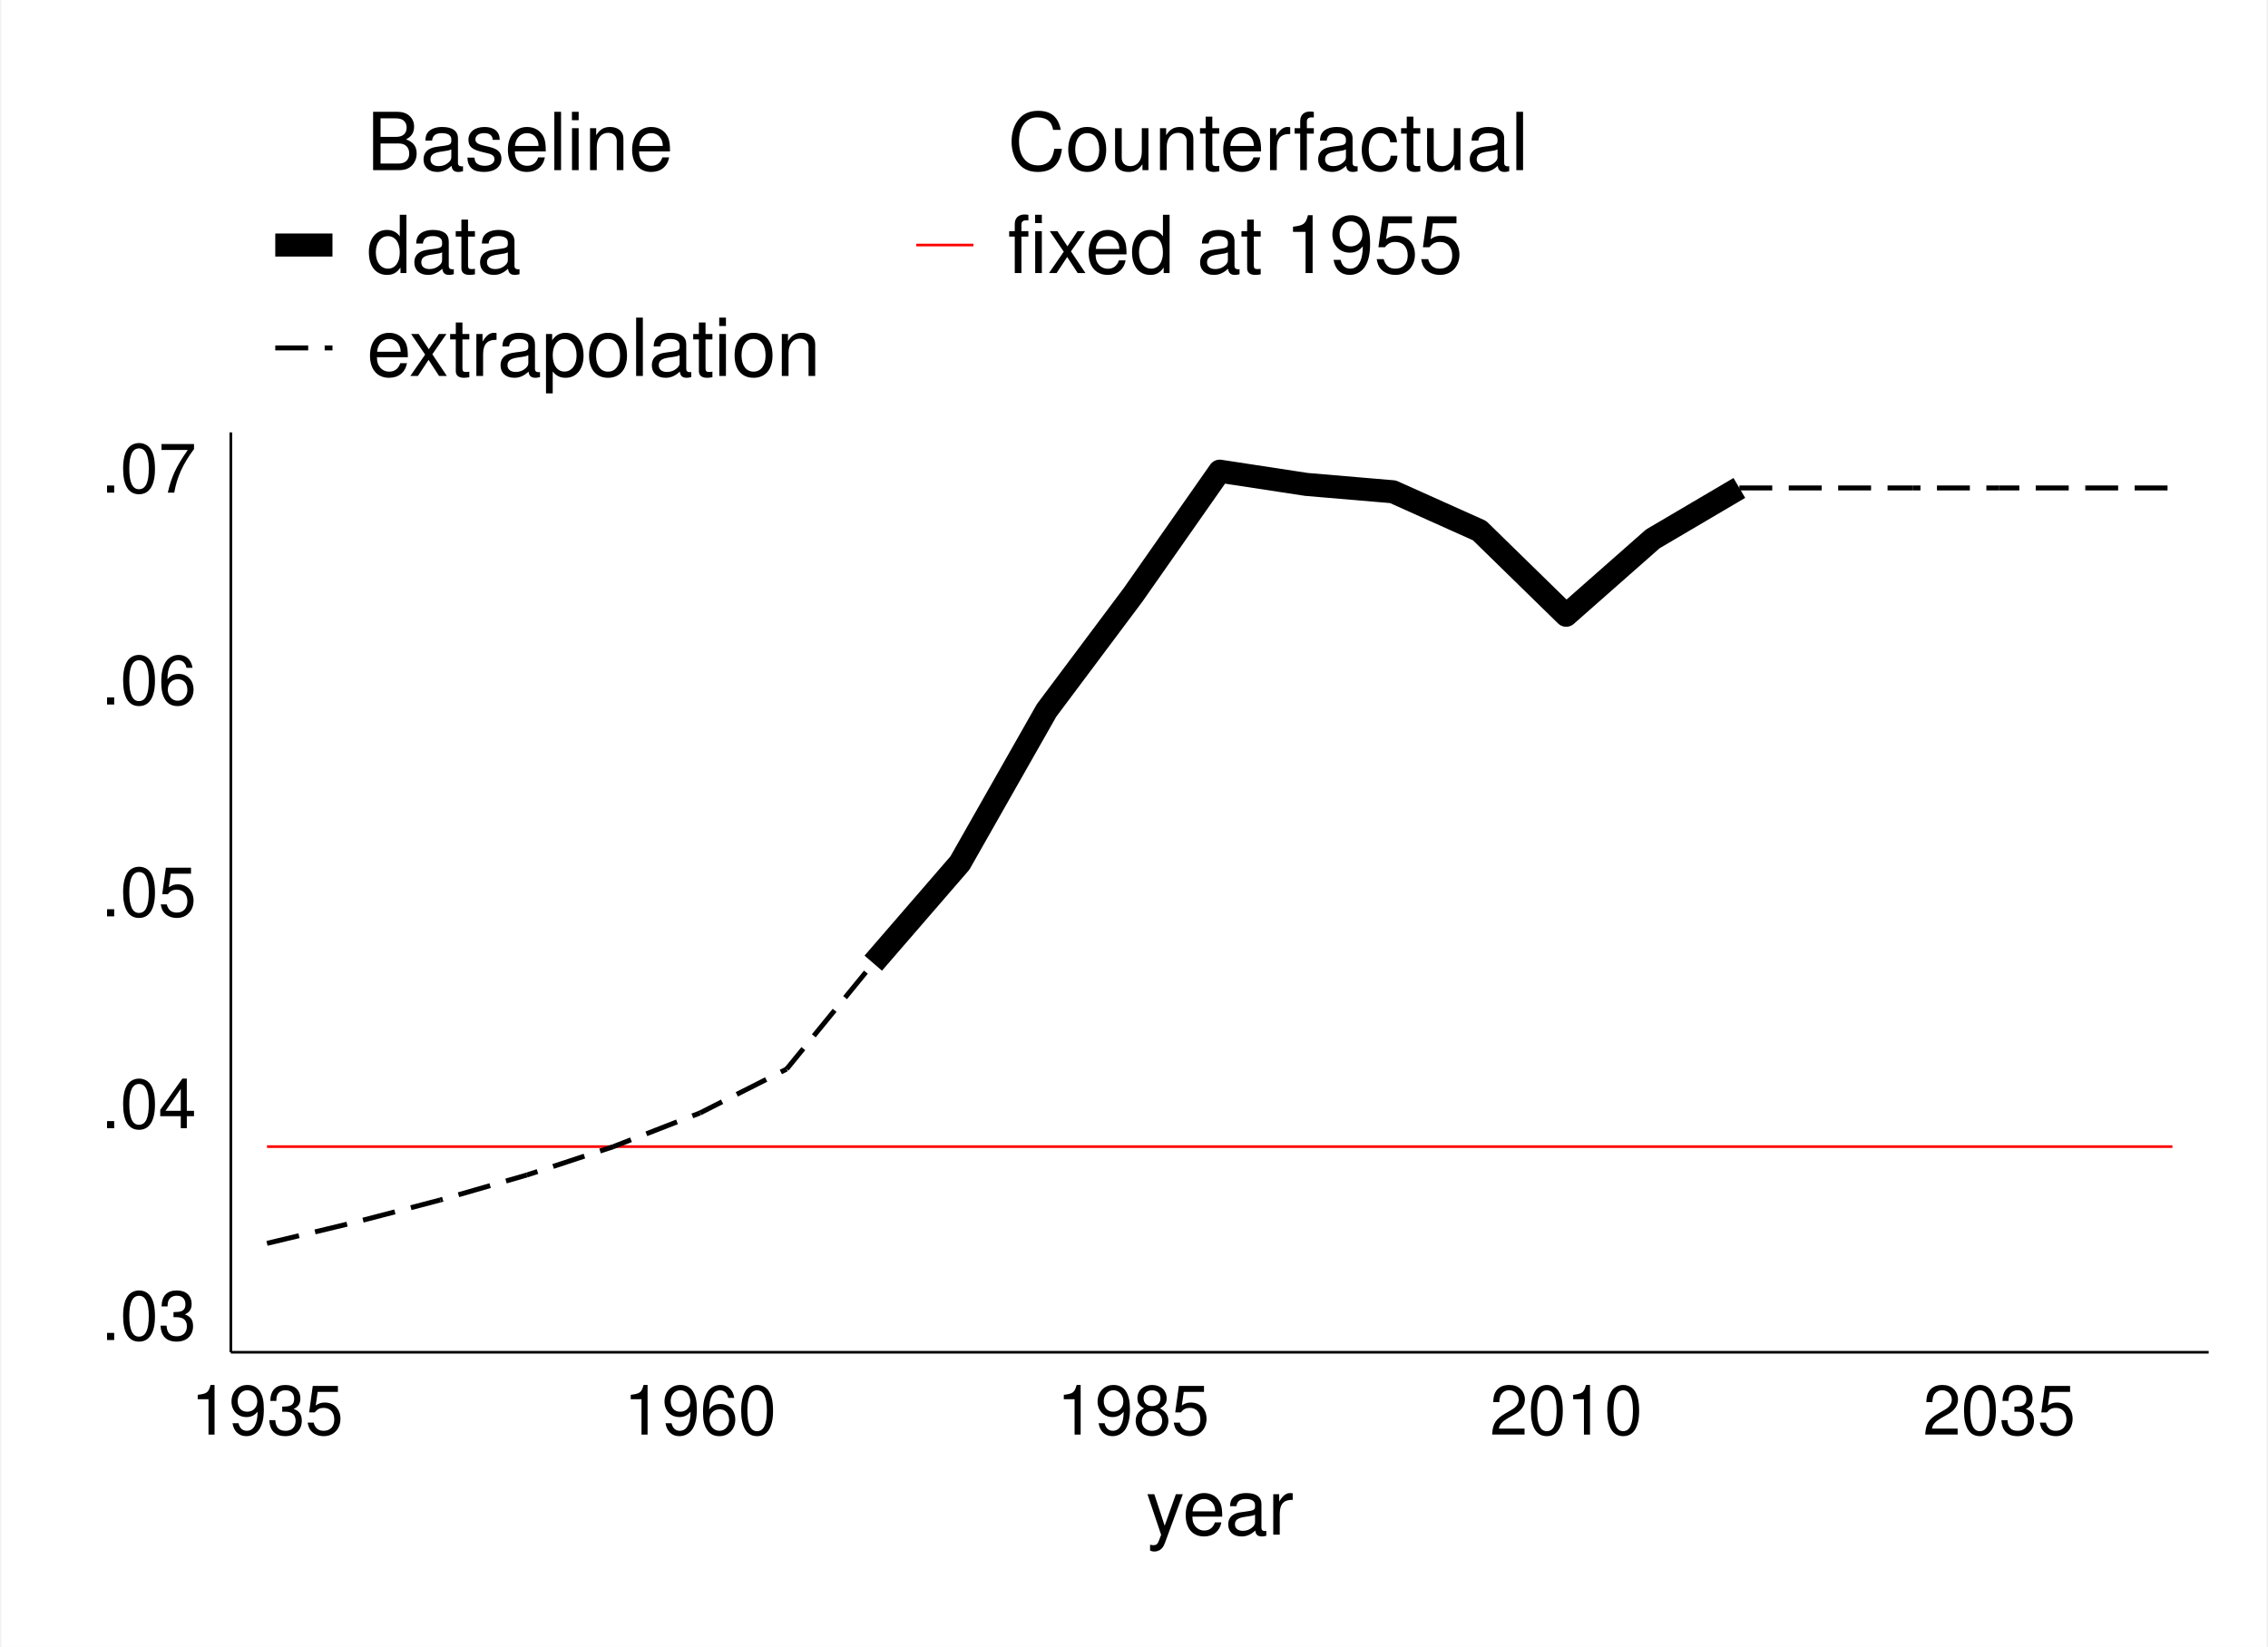
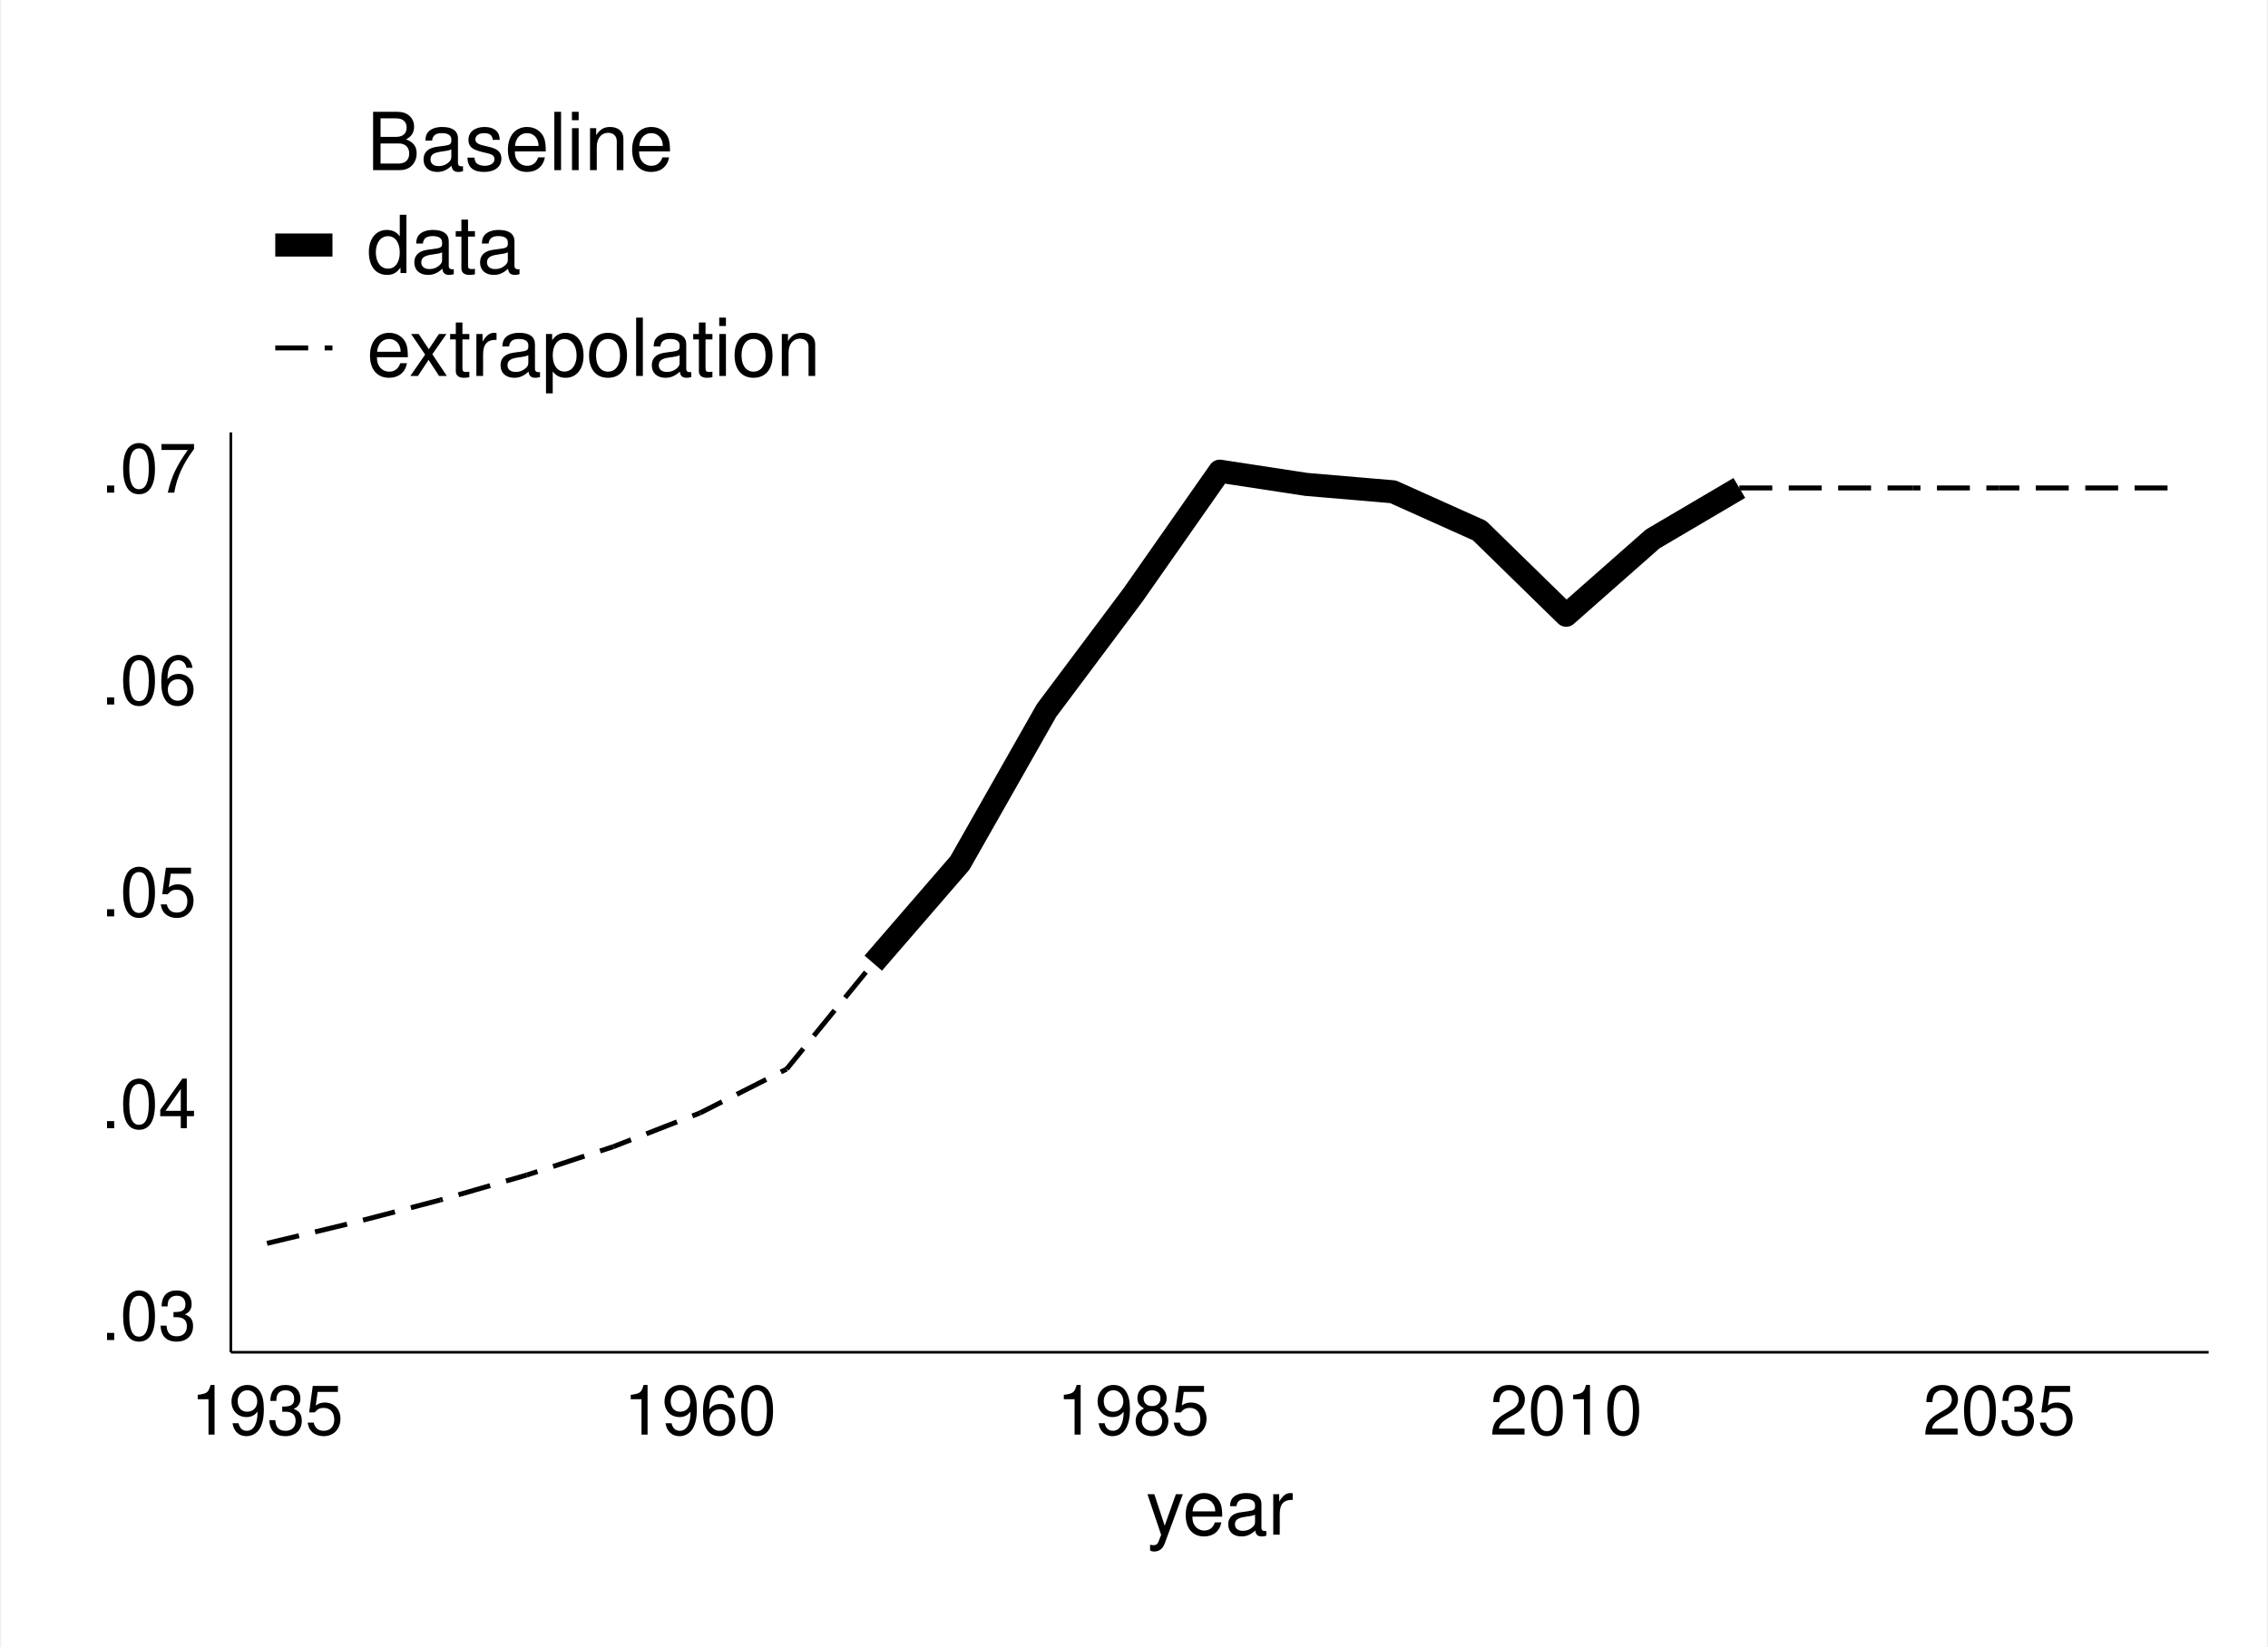
<svg xmlns="http://www.w3.org/2000/svg" version="1.1" width="3.58in" height="2.60in" viewBox="0 0 2574 1872">
  <rect x="0" y="0" width="2574" height="1872" style="fill:#FFFFFF;stroke:none" />
  <rect x="0.00" y="0.00" width="2573.92" height="1872.00" style="fill:#FFFFFF" />
  <rect x="1.50" y="1.50" width="2570.92" height="1869.00" style="fill:none;stroke:#FFFFFF;stroke-width:3.00" />
  <rect x="260.54" y="491.57" width="2247.83" height="1045.72" style="fill:#FFFFFF" />
  <rect x="262.04" y="493.07" width="2244.83" height="1042.72" style="fill:none;stroke:#FFFFFF;stroke-width:3.00" />
-   <path d=" M301.64 1303.53 L400.10 1303.53 L498.55 1303.53 L596.93 1303.53 L695.38 1303.53 L793.84 1303.53 L892.21 1303.53 L990.67 1303.53 L1089.12 1303.53 L1187.58 1303.53 L1285.95 1303.53 L1384.41 1303.53 L1482.87 1303.53 L1581.32 1303.53 L1679.70 1303.53 L1778.15 1303.53 L1876.61 1303.53 L1974.98 1303.53 L2073.44 1303.53 L2171.89 1303.53 L2270.35 1303.53 L2368.72 1303.53 L2467.18 1303.53" stroke-linejoin="round" style="fill:none;stroke:#FF0000;stroke-width:3.00" />
  <path d=" M990.67 1094.95 L1089.12 981.13 L1187.58 807.70 L1285.95 676.26 L1384.41 535.65 L1482.87 550.69 L1581.32 559.06 L1679.70 603.22 L1778.15 699.43 L1876.61 612.63 L1974.98 554.71" stroke-linejoin="round" style="fill:none;stroke:#000000;stroke-width:26.21" />
  <line x1="301.64" y1="1413.49" x2="338.00" y2="1404.80" style="stroke:#000000;stroke-width:5.62" />
  <line x1="356.26" y1="1400.46" x2="392.62" y2="1391.69" style="stroke:#000000;stroke-width:5.62" />
  <line x1="410.79" y1="1387.11" x2="446.99" y2="1377.70" style="stroke:#000000;stroke-width:5.62" />
  <line x1="465.17" y1="1372.95" x2="498.55" y2="1364.18" style="stroke:#000000;stroke-width:5.62" />
  <line x1="498.55" y1="1364.18" x2="501.37" y2="1363.38" style="stroke:#000000;stroke-width:5.62" />
  <line x1="519.30" y1="1358.23" x2="555.26" y2="1347.85" style="stroke:#000000;stroke-width:5.62" />
  <line x1="573.28" y1="1342.62" x2="596.93" y2="1335.79" style="stroke:#000000;stroke-width:5.62" />
  <line x1="596.93" y1="1335.79" x2="609.07" y2="1331.85" style="stroke:#000000;stroke-width:5.62" />
  <line x1="626.85" y1="1326.05" x2="662.40" y2="1314.31" style="stroke:#000000;stroke-width:5.62" />
  <line x1="680.18" y1="1308.52" x2="695.38" y2="1303.53" style="stroke:#000000;stroke-width:5.62" />
  <line x1="695.38" y1="1303.53" x2="715.33" y2="1295.73" style="stroke:#000000;stroke-width:5.62" />
  <line x1="732.79" y1="1288.97" x2="767.62" y2="1275.38" style="stroke:#000000;stroke-width:5.62" />
  <line x1="785.07" y1="1268.62" x2="793.84" y2="1265.24" style="stroke:#000000;stroke-width:5.62" />
  <line x1="793.84" y1="1265.24" x2="818.85" y2="1252.53" style="stroke:#000000;stroke-width:5.62" />
  <line x1="835.58" y1="1244.09" x2="868.97" y2="1227.19" style="stroke:#000000;stroke-width:5.62" />
  <line x1="885.62" y1="1218.67" x2="892.21" y2="1215.37" style="stroke:#000000;stroke-width:5.62" />
  <line x1="892.21" y1="1215.37" x2="911.20" y2="1192.12" style="stroke:#000000;stroke-width:5.62" />
  <line x1="923.10" y1="1177.56" x2="946.75" y2="1148.60" style="stroke:#000000;stroke-width:5.62" />
  <line x1="958.65" y1="1134.12" x2="982.30" y2="1105.17" style="stroke:#000000;stroke-width:5.62" />
  <path d="" stroke-linejoin="round" style="fill:none;stroke:#000000;stroke-width:5.62" />
  <line x1="1974.98" y1="554.71" x2="2012.39" y2="554.71" style="stroke:#000000;stroke-width:5.62" />
  <line x1="2031.13" y1="554.71" x2="2068.53" y2="554.71" style="stroke:#000000;stroke-width:5.62" />
  <line x1="2087.27" y1="554.71" x2="2124.68" y2="554.71" style="stroke:#000000;stroke-width:5.62" />
  <line x1="2143.42" y1="554.71" x2="2171.89" y2="554.71" style="stroke:#000000;stroke-width:5.62" />
  <line x1="2171.89" y1="554.71" x2="2180.82" y2="554.71" style="stroke:#000000;stroke-width:5.62" />
  <line x1="2199.56" y1="554.71" x2="2236.97" y2="554.71" style="stroke:#000000;stroke-width:5.62" />
  <line x1="2255.71" y1="554.71" x2="2270.35" y2="554.71" style="stroke:#000000;stroke-width:5.62" />
  <line x1="2270.35" y1="554.71" x2="2293.19" y2="554.71" style="stroke:#000000;stroke-width:5.62" />
  <line x1="2311.85" y1="554.71" x2="2349.34" y2="554.71" style="stroke:#000000;stroke-width:5.62" />
  <line x1="2368.08" y1="554.71" x2="2368.72" y2="554.71" style="stroke:#000000;stroke-width:5.62" />
  <line x1="2368.72" y1="554.71" x2="2405.48" y2="554.71" style="stroke:#000000;stroke-width:5.62" />
  <line x1="2424.23" y1="554.71" x2="2461.63" y2="554.71" style="stroke:#000000;stroke-width:5.62" />
  <path d="" stroke-linejoin="round" style="fill:none;stroke:#000000;stroke-width:5.62" />
  <line x1="260.54" y1="1537.29" x2="260.54" y2="491.57" style="stroke:#000000;stroke-width:3.00" />
  <text x="221.52" y="1523.43" style="font-family:'Helvetica';font-size:78.02px;fill:#000000" text-anchor="end">.03</text>
  <text x="221.52" y="1282.60" style="font-family:'Helvetica';font-size:78.02px;fill:#000000" text-anchor="end">.04</text>
  <text x="221.52" y="1041.76" style="font-family:'Helvetica';font-size:78.02px;fill:#000000" text-anchor="end">.05</text>
  <text x="221.52" y="800.92" style="font-family:'Helvetica';font-size:78.02px;fill:#000000" text-anchor="end">.06</text>
  <text x="221.52" y="560.08" style="font-family:'Helvetica';font-size:78.02px;fill:#000000" text-anchor="end">.07</text>
  <line x1="260.54" y1="1537.29" x2="2508.36" y2="1537.29" style="stroke:#000000;stroke-width:3.00" />
  <text x="301.72" y="1630.88" style="font-family:'Helvetica';font-size:78.02px;fill:#000000" text-anchor="middle">1935</text>
  <text x="793.84" y="1630.88" style="font-family:'Helvetica';font-size:78.02px;fill:#000000" text-anchor="middle">1960</text>
  <text x="1286.03" y="1630.88" style="font-family:'Helvetica';font-size:78.02px;fill:#000000" text-anchor="middle">1985</text>
  <text x="1778.15" y="1630.88" style="font-family:'Helvetica';font-size:78.02px;fill:#000000" text-anchor="middle">2010</text>
  <text x="2270.35" y="1630.88" style="font-family:'Helvetica';font-size:78.02px;fill:#000000" text-anchor="middle">2035</text>
  <text x="1384.49" y="1744.68" style="font-family:'Helvetica';font-size:87.76px;fill:#000000" text-anchor="middle">year</text>
-   <rect x="282.98" y="88.00" width="1499.03" height="381.12" style="fill:#FFFFFF" />
-   <rect x="284.48" y="89.50" width="1496.03" height="378.12" style="fill:none;stroke:#FFFFFF;stroke-width:3.00" />
+   <rect x="282.98" y="88.00" width="823.60" height="381.12" style="fill:#FFFFFF" />
+   <rect x="284.48" y="89.50" width="820.60" height="378.12" style="fill:none;stroke:#FFFFFF;stroke-width:3.00" />
  <text x="415.06" y="193.39" style="font-family:'Helvetica';font-size:90.97px;fill:#000000">Baseline</text>
-   <text x="1143.50" y="193.39" style="font-family:'Helvetica';font-size:90.97px;fill:#000000">Counterfactual</text>
  <text x="415.06" y="310.43" style="font-family:'Helvetica';font-size:90.97px;fill:#000000">data</text>
-   <text x="1143.50" y="310.43" style="font-family:'Helvetica';font-size:90.97px;fill:#000000">fixed at 1955</text>
  <text x="415.06" y="427.39" style="font-family:'Helvetica';font-size:90.97px;fill:#000000">extrapolation</text>
  <line x1="311.05" y1="278.56" x2="376.05" y2="278.56" style="stroke:#000000;stroke-width:26.21" />
-   <line x1="1039.49" y1="278.56" x2="1104.49" y2="278.56" style="stroke:#FF0000;stroke-width:3.00" />
  <line x1="311.05" y1="395.52" x2="348.46" y2="395.52" style="stroke:#000000;stroke-width:5.62" />
  <line x1="367.20" y1="395.52" x2="376.05" y2="395.52" style="stroke:#000000;stroke-width:5.62" />
</svg>
